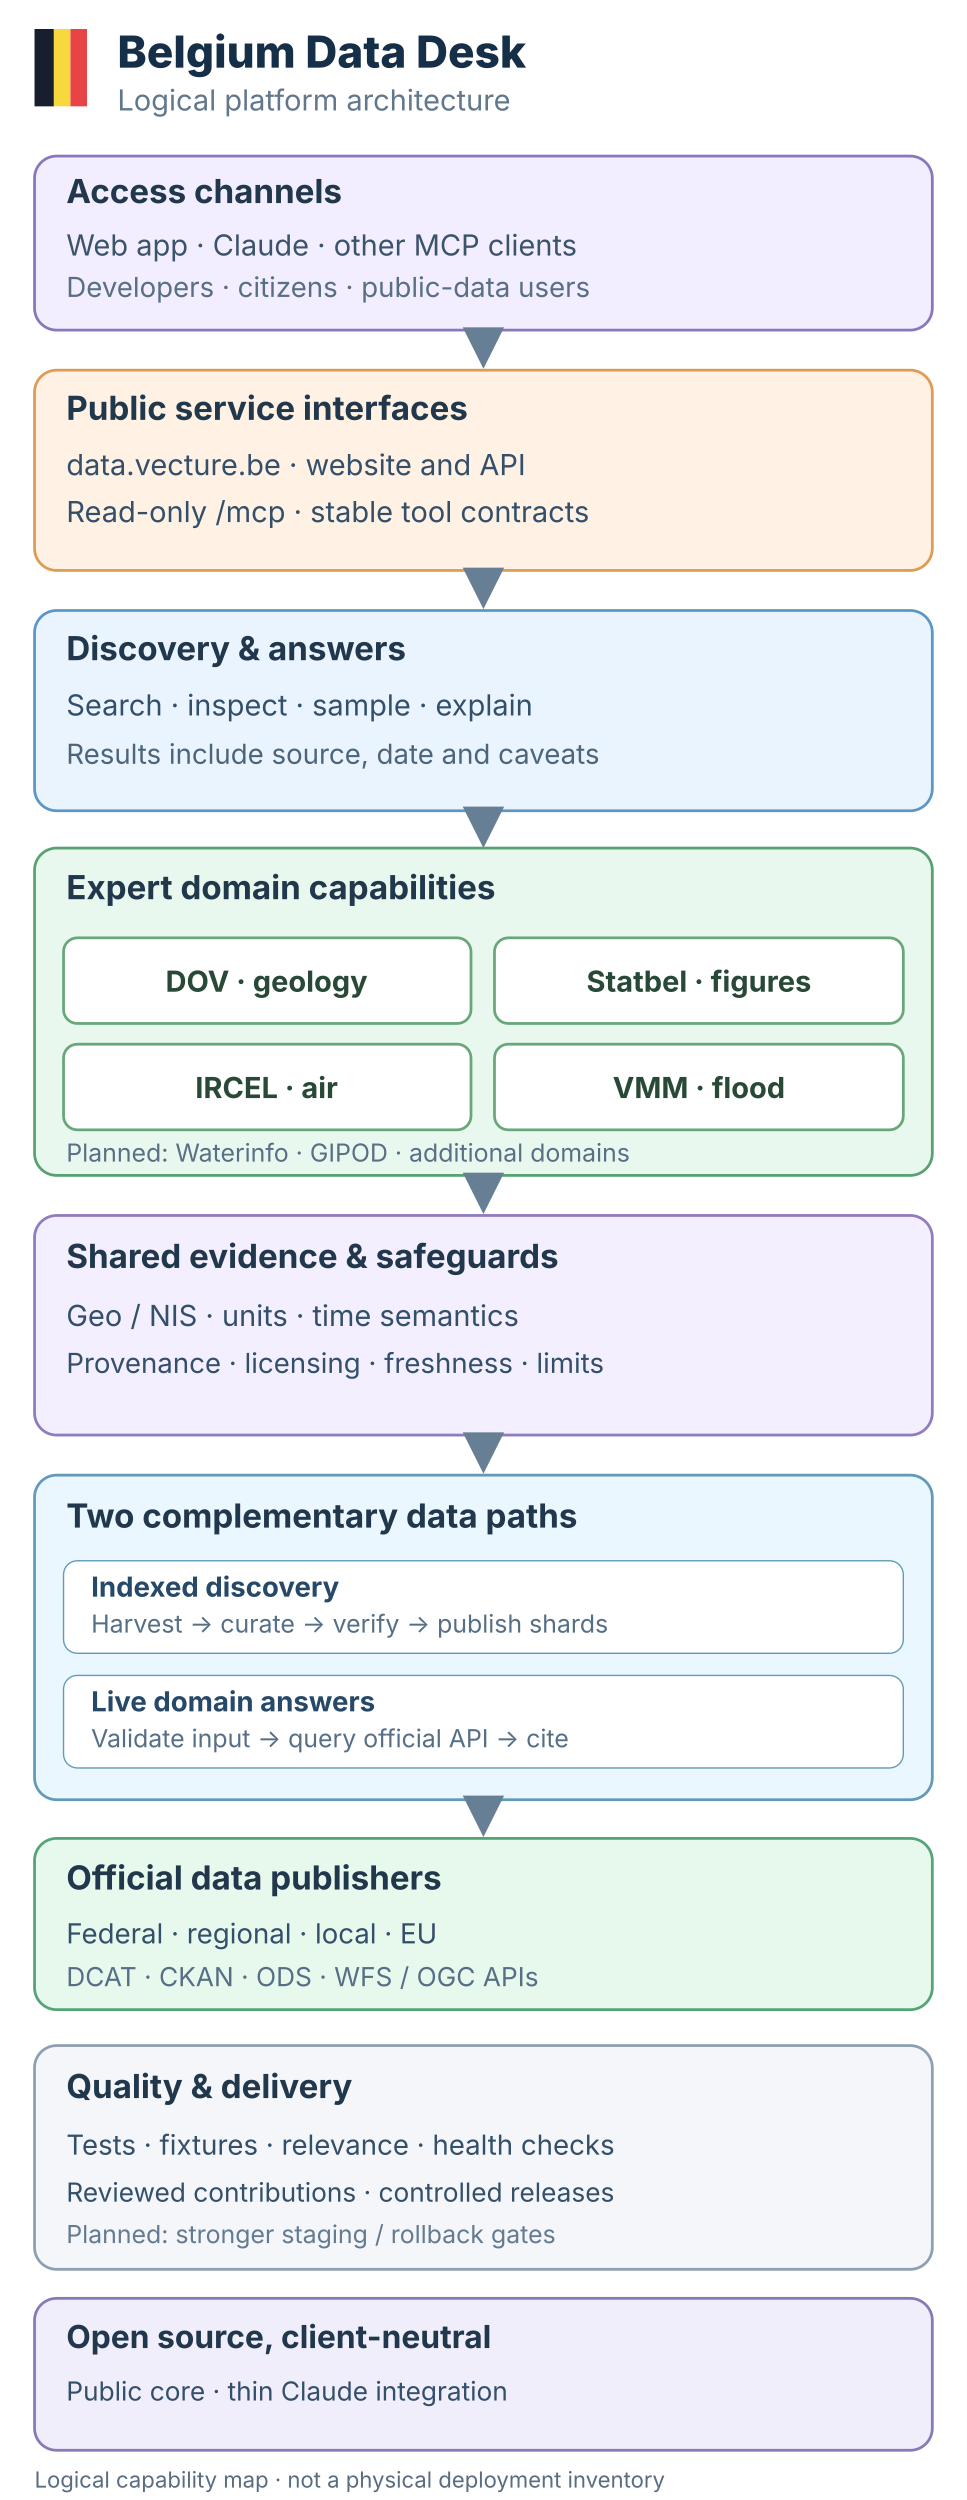
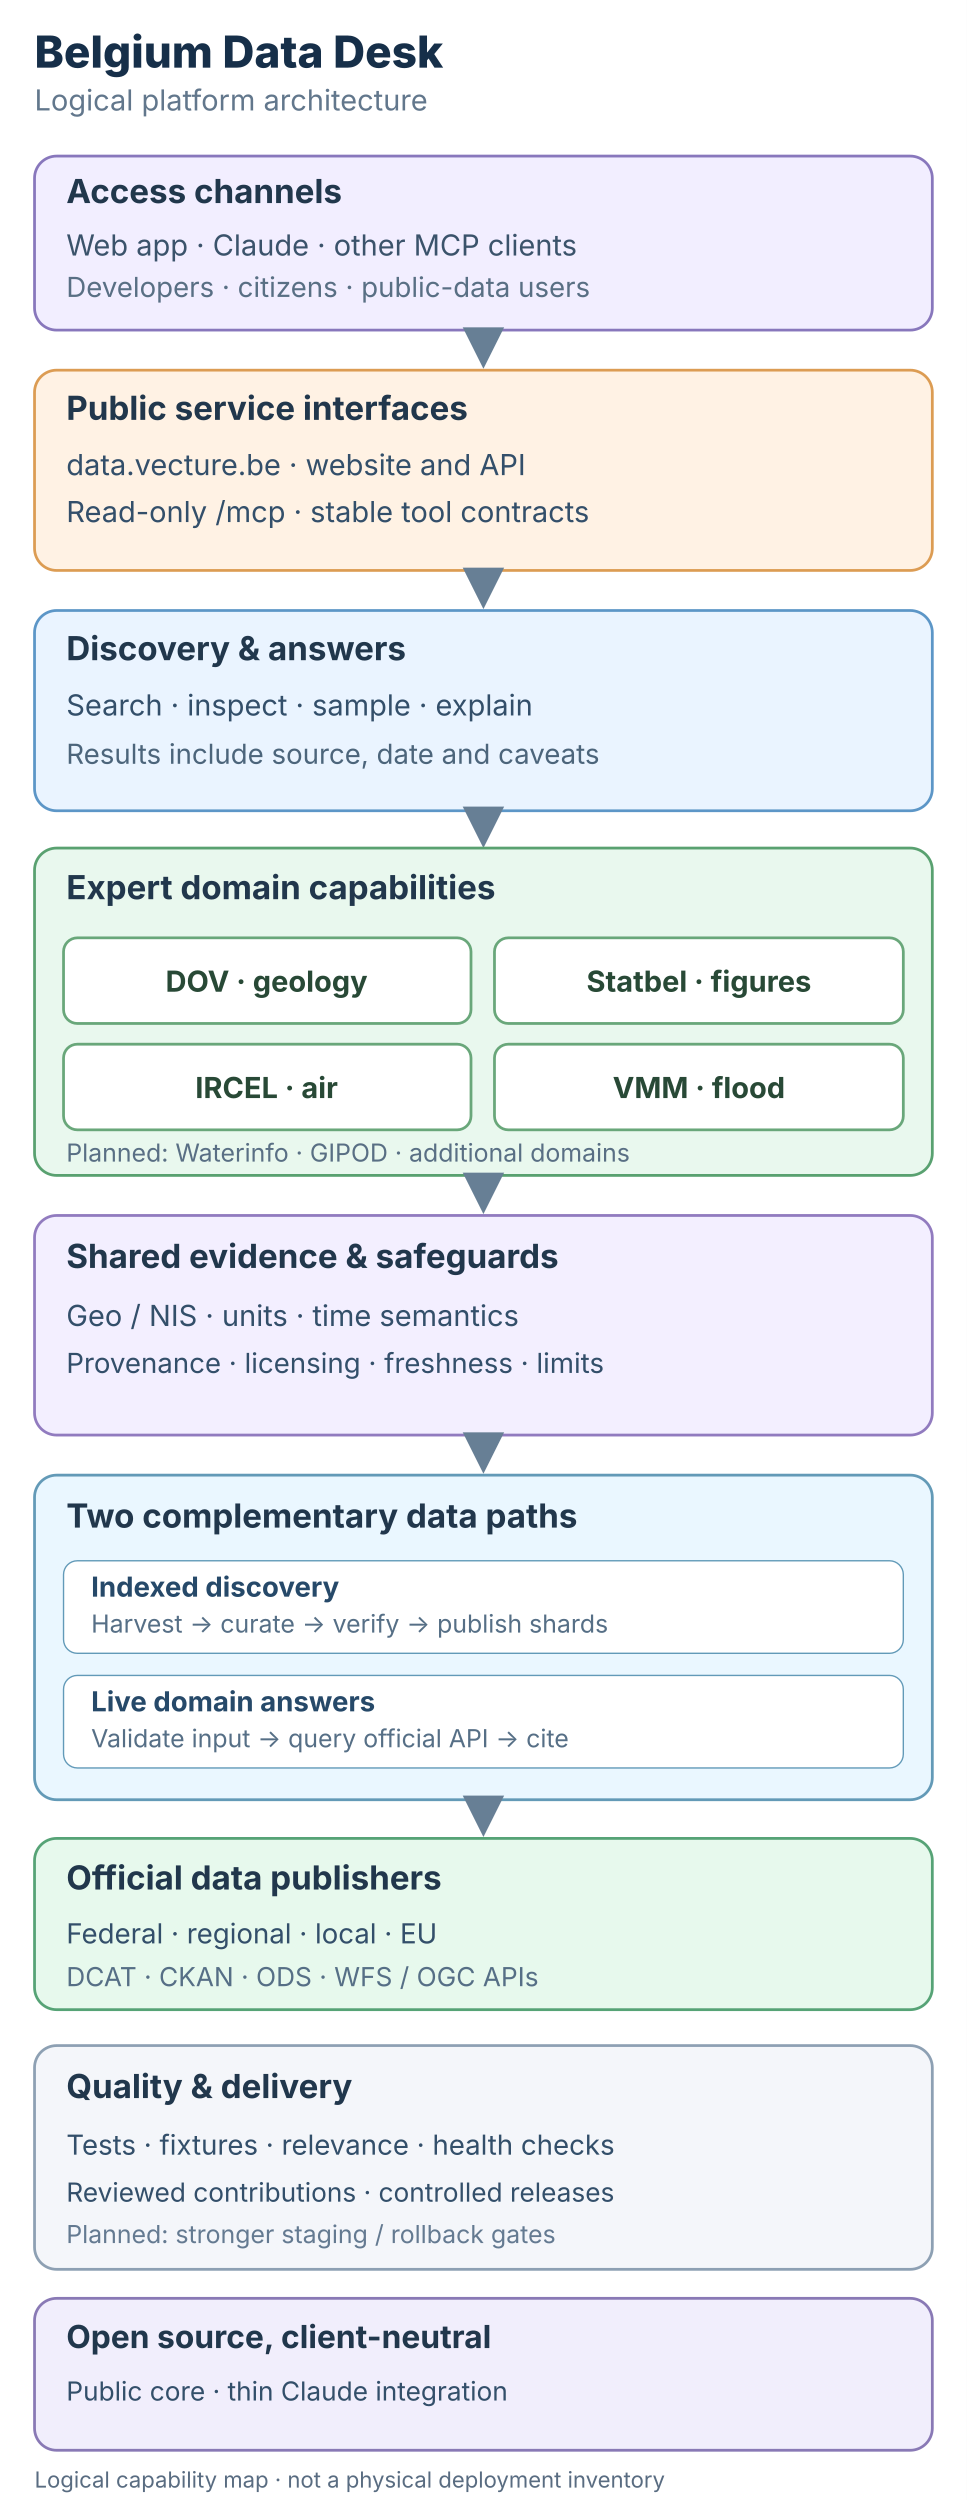
<svg xmlns="http://www.w3.org/2000/svg" width="700" height="1810" viewBox="0 0 700 1810" role="img" aria-labelledby="ttl dsc">
  <defs>
    <marker id="arr" markerWidth="11" markerHeight="11" refX="8" refY="5" orient="auto">
      <path d="M0 0 L10 5 L0 10 Z" fill="#677f95" />
    </marker>
  </defs>
  <rect width="700" height="1810" fill="#ffffff" />
-   <rect x="25" y="21" width="14" height="56" fill="#171e2e" />
-   <rect x="39" y="21" width="12" height="56" fill="#f8d93d" />
-   <rect x="51" y="21" width="12" height="56" fill="#e94445" />
-   <text x="85" y="49" font-family="Inter,Arial,sans-serif" font-weight="800" font-size="32" fill="#162f49">Belgium Data Desk</text>
-   <text x="85" y="80" font-family="Inter,Arial,sans-serif" font-size="21" fill="#62778c">Logical platform architecture</text>
+   <text x="25" y="49" font-family="Inter,Arial,sans-serif" font-weight="800" font-size="32" fill="#162f49">Belgium Data Desk</text>
+   <text x="25" y="80" font-family="Inter,Arial,sans-serif" font-size="21" fill="#62778c">Logical platform architecture</text>
  <rect x="25" y="113" width="650" height="126" rx="16" fill="#f2eeff" stroke="#8877bc" stroke-width="2" />
  <text x="48" y="147" font-family="Inter,Arial,sans-serif" font-size="24" font-weight="700" fill="#21374c">Access channels</text>
  <text x="48" y="185" font-family="Inter,Arial,sans-serif" font-size="21" fill="#3b536b">Web app · Claude · other MCP clients</text>
  <text x="48" y="215" font-family="Inter,Arial,sans-serif" font-size="20" fill="#596f84">Developers · citizens · public-data users</text>
  <path d="M350 240 V261" stroke="#677f95" stroke-width="3" marker-end="url(#arr)" />
  <rect x="25" y="268" width="650" height="145" rx="16" fill="#fff2e4" stroke="#dc9c53" stroke-width="2" />
  <text x="48" y="304" font-family="Inter,Arial,sans-serif" font-size="24" font-weight="700" fill="#21374c">Public service interfaces</text>
  <text x="48" y="344" font-family="Inter,Arial,sans-serif" font-size="21" fill="#334f6a">data.vecture.be · website and API</text>
  <text x="48" y="378" font-family="Inter,Arial,sans-serif" font-size="21" fill="#334f6a">Read-only /mcp · stable tool contracts</text>
  <path d="M350 414 V435" stroke="#677f95" stroke-width="3" marker-end="url(#arr)" />
  <rect x="25" y="442" width="650" height="145" rx="16" fill="#eaf4ff" stroke="#5c96c7" stroke-width="2" />
  <text x="48" y="478" font-family="Inter,Arial,sans-serif" font-size="24" font-weight="700" fill="#21374c">Discovery &amp; answers</text>
  <text x="48" y="518" font-family="Inter,Arial,sans-serif" font-size="21" fill="#334f6a">Search · inspect · sample · explain</text>
  <text x="48" y="553" font-family="Inter,Arial,sans-serif" font-size="20" fill="#4c657b">Results include source, date and caveats</text>
  <path d="M350 588 V608" stroke="#677f95" stroke-width="3" marker-end="url(#arr)" />
  <rect x="25" y="614" width="650" height="237" rx="16" fill="#e9f8ee" stroke="#59a170" stroke-width="2" />
  <text x="48" y="651" font-family="Inter,Arial,sans-serif" font-size="24" font-weight="700" fill="#21374c">Expert domain capabilities</text>
  <g font-family="Inter,Arial,sans-serif" font-size="21" font-weight="700" text-anchor="middle" fill="#284936">
    <rect x="46" y="679" width="295" height="62" rx="10" fill="#fff" stroke="#69a77a" stroke-width="2" />
    <rect x="358" y="679" width="296" height="62" rx="10" fill="#fff" stroke="#69a77a" stroke-width="2" />
    <text x="193" y="718">DOV · geology</text>
    <text x="506" y="718">Statbel · figures</text>
    <rect x="46" y="756" width="295" height="62" rx="10" fill="#fff" stroke="#69a77a" stroke-width="2" />
    <rect x="358" y="756" width="296" height="62" rx="10" fill="#fff" stroke="#69a77a" stroke-width="2" />
    <text x="193" y="795">IRCEL · air</text>
    <text x="506" y="795">VMM · flood</text>
  </g>
  <text x="48" y="841" font-family="Inter,Arial,sans-serif" font-size="18" fill="#596f84">Planned: Waterinfo · GIPOD · additional domains</text>
  <path d="M350 852 V873" stroke="#677f95" stroke-width="3" marker-end="url(#arr)" />
  <rect x="25" y="880" width="650" height="159" rx="16" fill="#f3efff" stroke="#917bbf" stroke-width="2" />
  <text x="48" y="918" font-family="Inter,Arial,sans-serif" font-size="24" font-weight="700" fill="#21374c">Shared evidence &amp; safeguards</text>
  <text x="48" y="960" font-family="Inter,Arial,sans-serif" font-size="21" fill="#334f6a">Geo / NIS · units · time semantics</text>
  <text x="48" y="994" font-family="Inter,Arial,sans-serif" font-size="20" fill="#334f6a">Provenance · licensing · freshness · limits</text>
  <path d="M350 1040 V1061" stroke="#677f95" stroke-width="3" marker-end="url(#arr)" />
  <rect x="25" y="1068" width="650" height="235" rx="16" fill="#eaf7ff" stroke="#639ab7" stroke-width="2" />
  <text x="48" y="1106" font-family="Inter,Arial,sans-serif" font-size="24" font-weight="700" fill="#21374c">Two complementary data paths</text>
  <rect x="46" y="1130" width="608" height="67" rx="10" fill="#fff" stroke="#629ab8" />
  <text x="66" y="1156" font-family="Inter,Arial,sans-serif" font-size="20" font-weight="700" fill="#264969">Indexed discovery</text>
  <text x="66" y="1182" font-family="Inter,Arial,sans-serif" font-size="18" fill="#566f86">Harvest → curate → verify → publish shards</text>
  <rect x="46" y="1213" width="608" height="67" rx="10" fill="#fff" stroke="#629ab8" />
  <text x="66" y="1239" font-family="Inter,Arial,sans-serif" font-size="20" font-weight="700" fill="#264969">Live domain answers</text>
  <text x="66" y="1265" font-family="Inter,Arial,sans-serif" font-size="18" fill="#566f86">Validate input → query official API → cite</text>
  <path d="M350 1304 V1324" stroke="#677f95" stroke-width="3" marker-end="url(#arr)" />
  <rect x="25" y="1331" width="650" height="124" rx="16" fill="#e7f9ed" stroke="#56a376" stroke-width="2" />
  <text x="48" y="1368" font-family="Inter,Arial,sans-serif" font-size="24" font-weight="700" fill="#21374c">Official data publishers</text>
  <text x="48" y="1407" font-family="Inter,Arial,sans-serif" font-size="20" fill="#334f6a">Federal · regional · local · EU</text>
  <text x="48" y="1438" font-family="Inter,Arial,sans-serif" font-size="19" fill="#566f86">DCAT · CKAN · ODS · WFS / OGC APIs</text>
  <rect x="25" y="1481" width="650" height="162" rx="16" fill="#f4f6fa" stroke="#8da0b3" stroke-width="2" />
  <text x="48" y="1519" font-family="Inter,Arial,sans-serif" font-size="24" font-weight="700" fill="#21374c">Quality &amp; delivery</text>
  <text x="48" y="1560" font-family="Inter,Arial,sans-serif" font-size="20" fill="#334f6a">Tests · fixtures · relevance · health checks</text>
  <text x="48" y="1594" font-family="Inter,Arial,sans-serif" font-size="19" fill="#334f6a">Reviewed contributions · controlled releases</text>
  <text x="48" y="1624" font-family="Inter,Arial,sans-serif" font-size="18" fill="#647a91">Planned: stronger staging / rollback gates</text>
  <rect x="25" y="1664" width="650" height="110" rx="16" fill="#f1eefc" stroke="#8979b5" stroke-width="2" />
  <text x="48" y="1700" font-family="Inter,Arial,sans-serif" font-size="23" font-weight="700" fill="#21374c">Open source, client-neutral</text>
  <text x="48" y="1738" font-family="Inter,Arial,sans-serif" font-size="19" fill="#334f6a">Public core · thin Claude integration</text>
  <text x="25" y="1801" font-family="Inter,Arial,sans-serif" font-size="16" fill="#596c81">Logical capability map · not a physical deployment inventory</text>
</svg>
